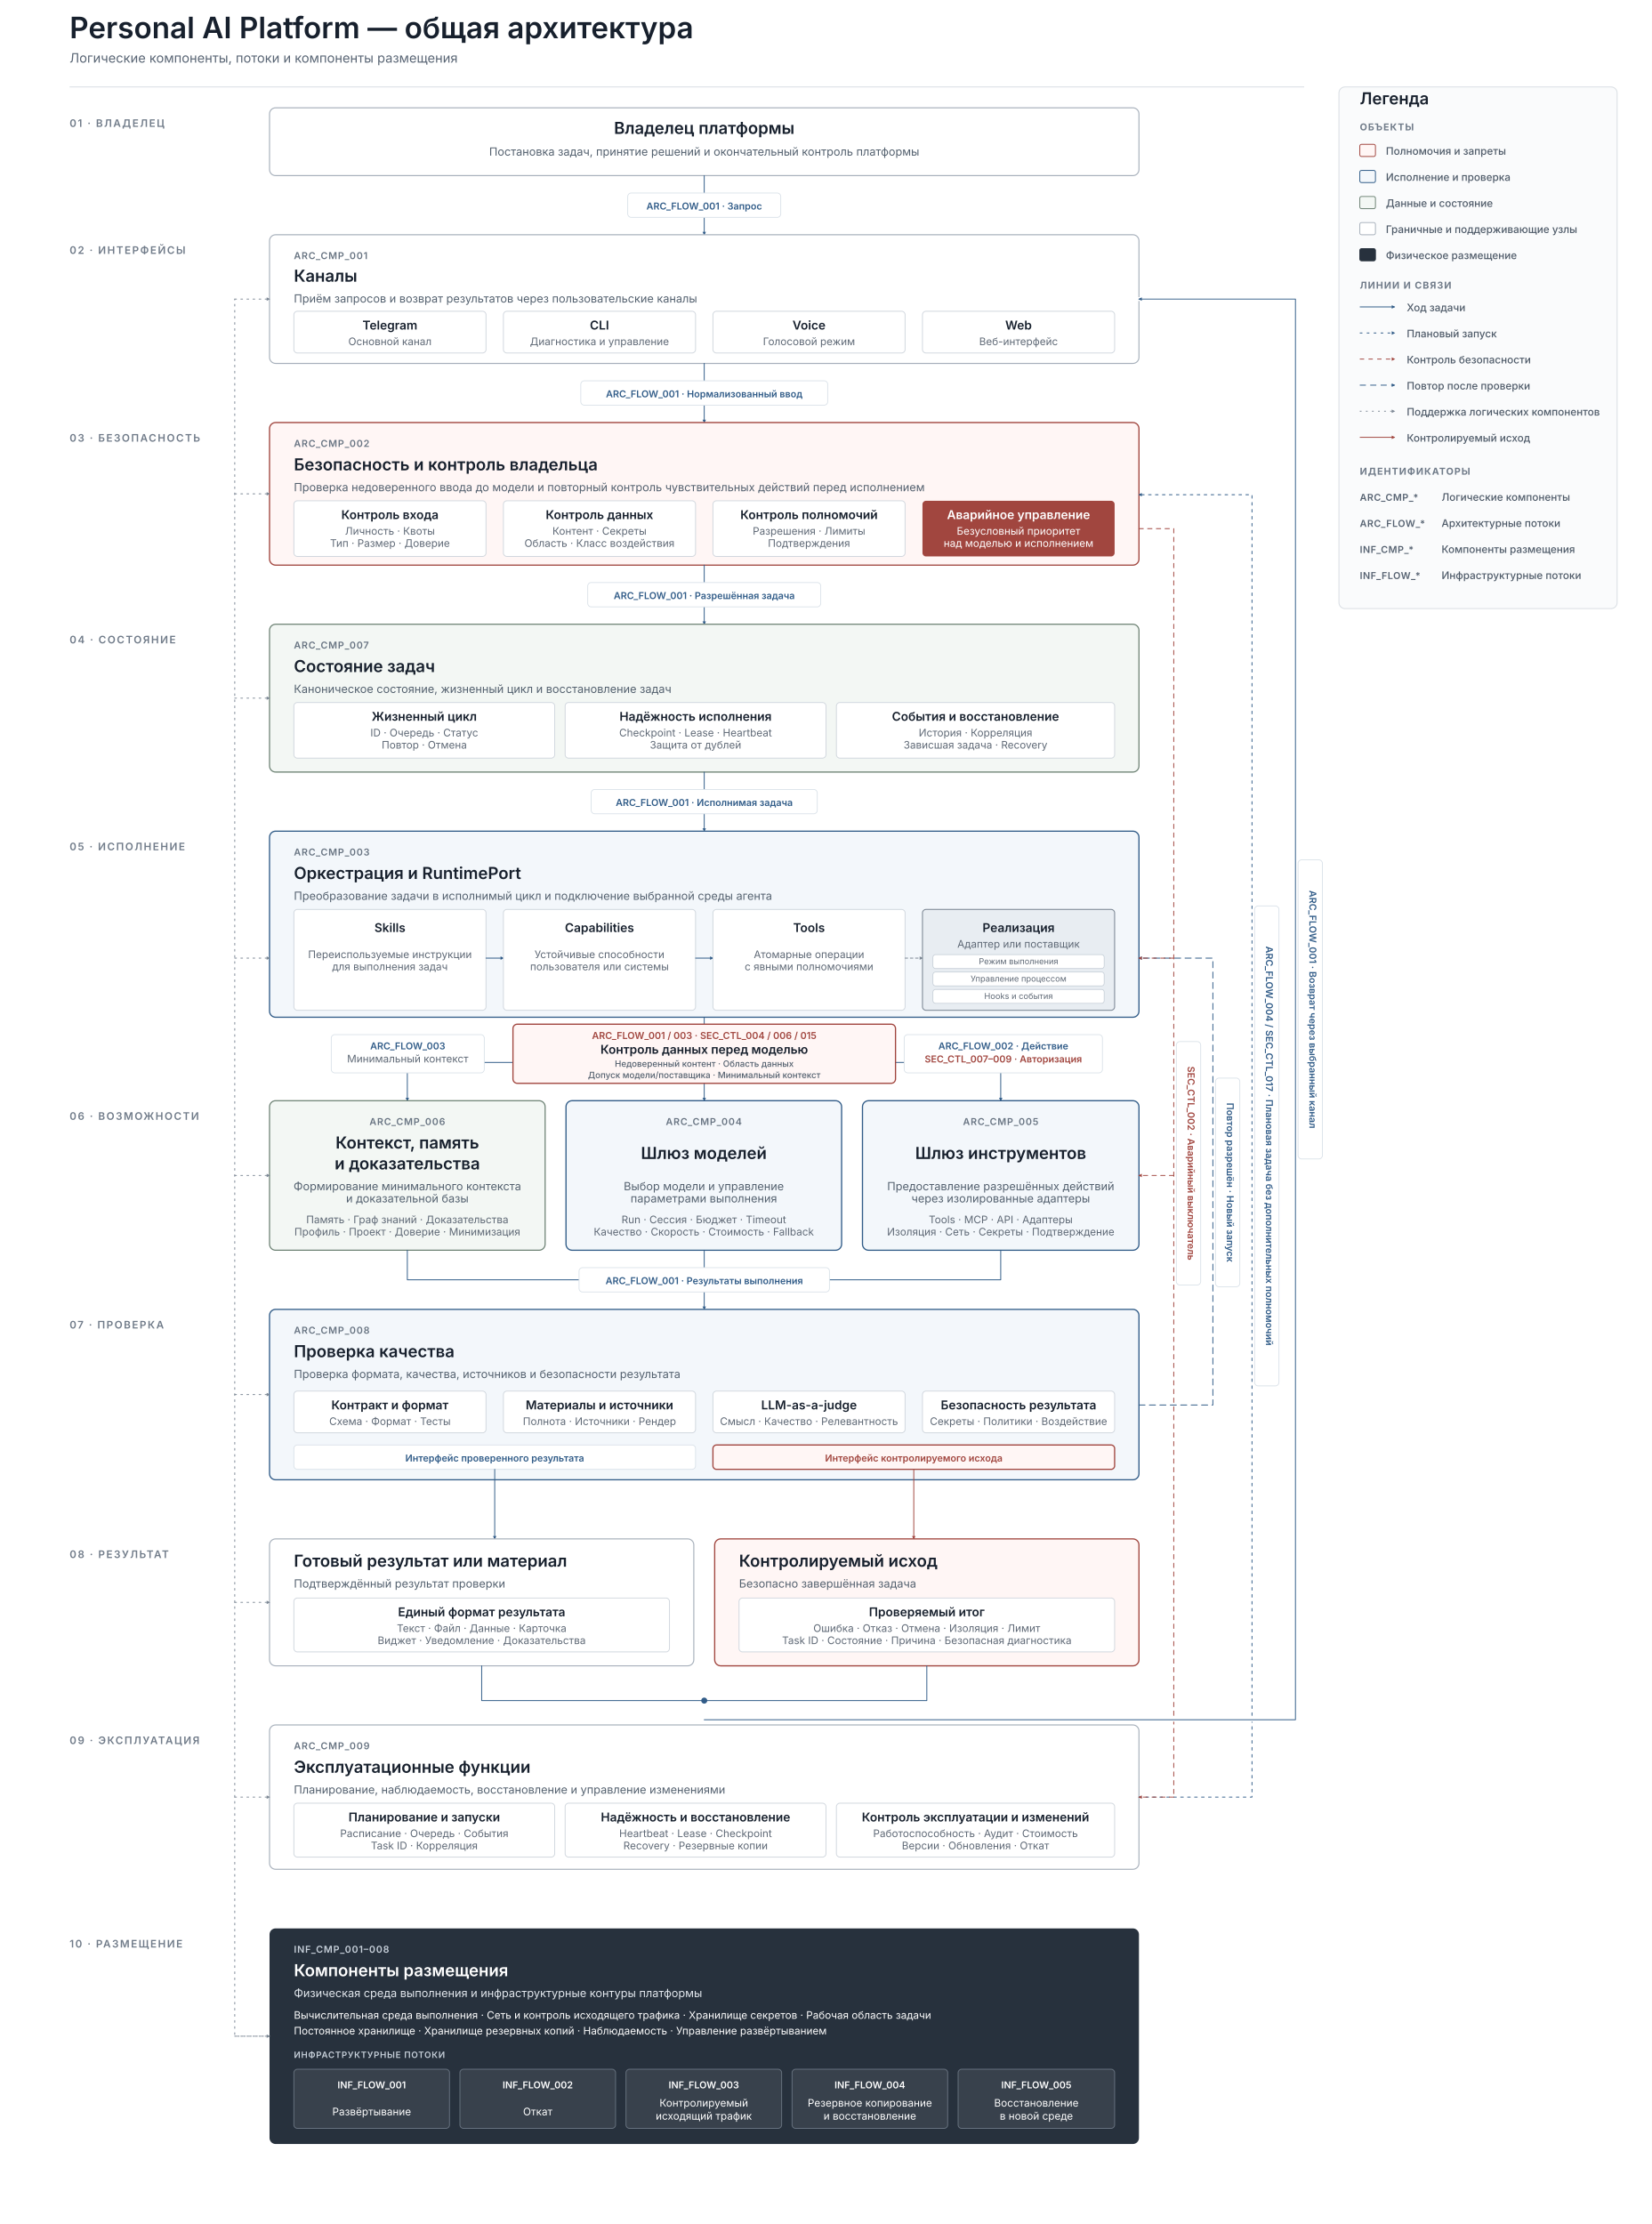
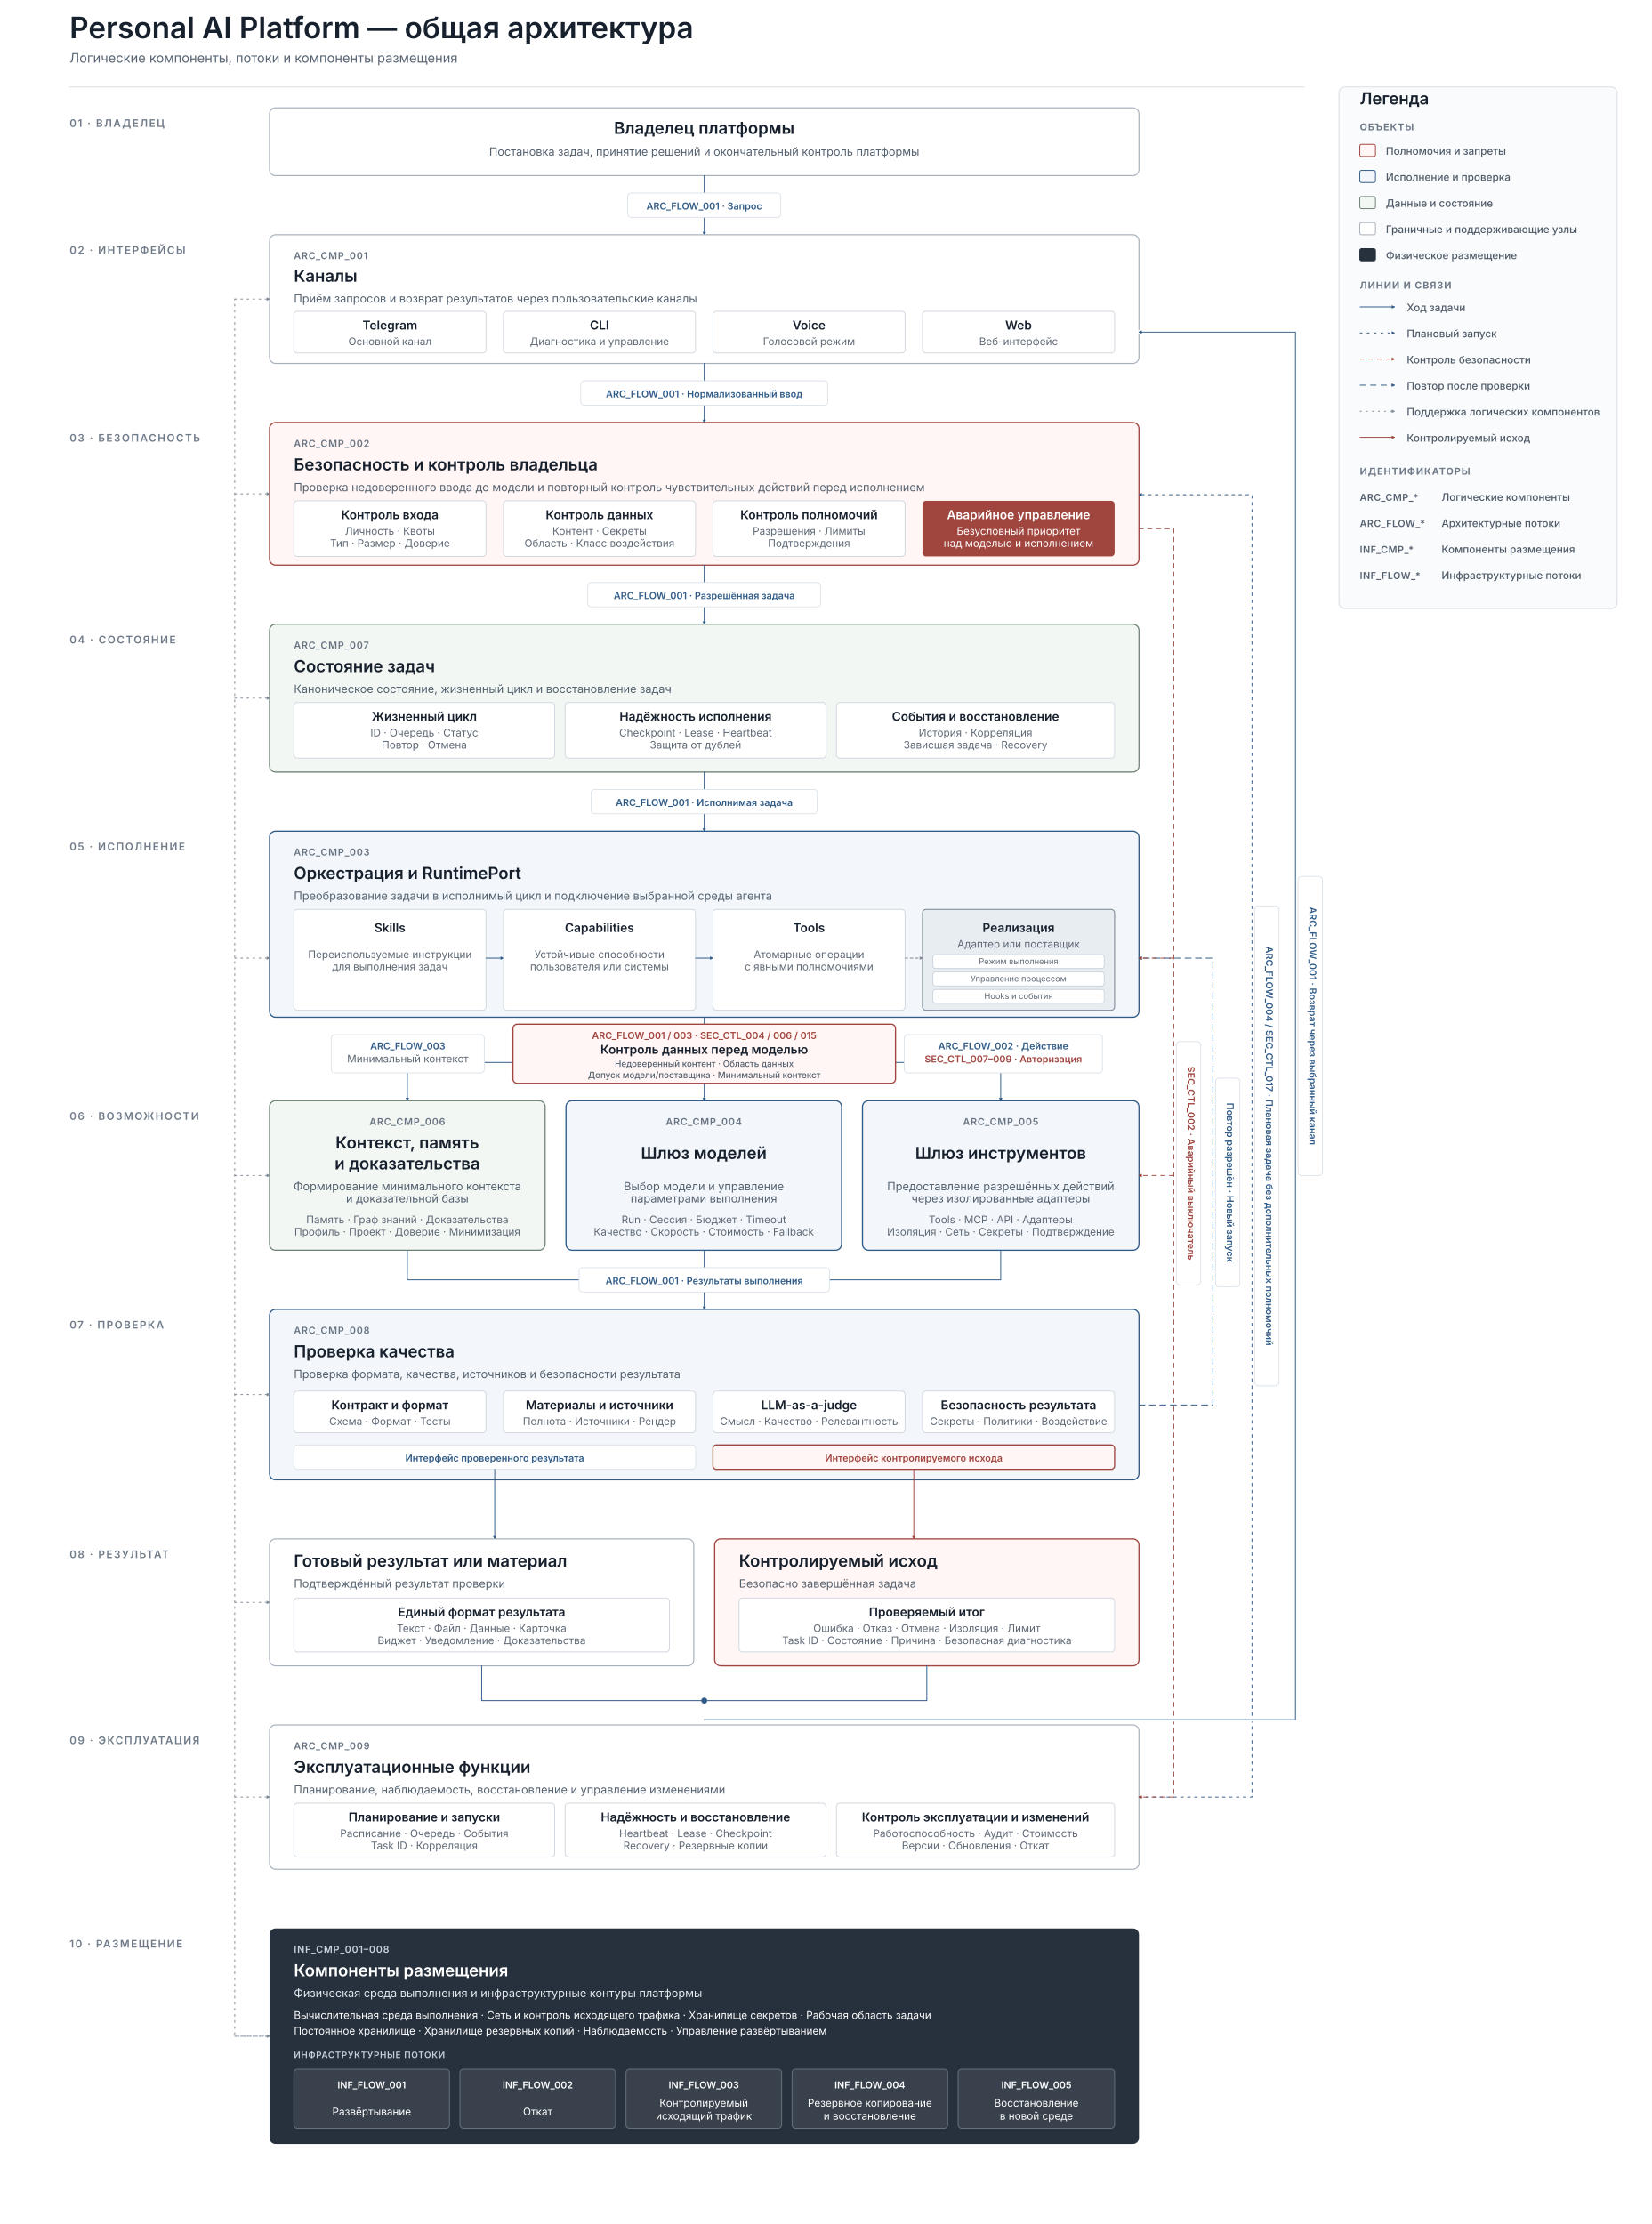
<svg xmlns="http://www.w3.org/2000/svg" width="1900" height="2558" viewBox="0 0 1900 2558" role="img" aria-labelledby="title desc">
  <defs>
    <marker id="arrow-main" viewBox="0 0 10 10" refX="8.2" refY="5" markerWidth="4" markerHeight="4" orient="auto-start-reverse">
      <path d="M0 0L10 5L0 10Z" fill="#315C88" />
    </marker>
    <marker id="arrow-control" viewBox="0 0 10 10" refX="8.2" refY="5" markerWidth="4" markerHeight="4" orient="auto-start-reverse">
      <path d="M0 0L10 5L0 10Z" fill="#A1463F" />
    </marker>
    <marker id="arrow-support" viewBox="0 0 10 10" refX="8.2" refY="5" markerWidth="4" markerHeight="4" orient="auto-start-reverse">
      <path d="M0 0L10 5L0 10Z" fill="#7D8895" />
    </marker>
    <marker id="arrow-infra" viewBox="0 0 10 10" refX="8.2" refY="5" markerWidth="4" markerHeight="4" orient="auto-start-reverse">
      <path d="M0 0L10 5L0 10Z" fill="#D6DEE7" />
    </marker>
    <style>
      text { font-family: Inter, "Segoe UI", Arial, sans-serif; fill: #17202D; }
      .title { font-size: 34px; font-weight: 600; }
      .subtitle { font-size: 15px; font-weight: 400; fill: #596574; }
      .legend { font-size: 12px; font-weight: 500; fill: #4E5A68; }
      .legend-id { font-size: 11px; font-weight: 600; letter-spacing: 0.5px; fill: #566271; }
      .legend-section { font-size: 11px; font-weight: 700; letter-spacing: 1px; fill: #707B89; }
      .layer-no { font-size: 12px; font-weight: 600; letter-spacing: 1.5px; fill: #707B89; }
      .component-id { font-size: 11px; font-weight: 600; letter-spacing: 0.8px; fill: #687482; }
      .component-title { font-size: 19px; font-weight: 600; }
      .component-text { font-size: 13px; font-weight: 400; fill: #53606E; }
      .small-title { font-size: 14px; font-weight: 600; }
      .small-text { font-size: 12px; font-weight: 400; fill: #5E6875; }
      .micro-text { font-size: 10.5px; font-weight: 400; fill: #5E6875; }
      .implementation-sub-text { font-size: 9.5px; font-weight: 400; fill: #5E6875; }
      .flow-text { font-size: 11px; font-weight: 600; fill: #315C88; }
      .control-flow-text { font-size: 11px; font-weight: 600; fill: #A1463F; }
      .inverse-title { font-size: 14px; font-weight: 600; fill: #FFFFFF; }
      .inverse-text { font-size: 12px; font-weight: 400; fill: #FFFFFF; }
      .infra-component-id { font-size: 11px; font-weight: 600; letter-spacing: 0.8px; fill: #C8D1DB; }
      .infra-component-title { font-size: 19px; font-weight: 600; fill: #FFFFFF; }
      .infra-component-text { font-size: 13px; font-weight: 400; fill: #E3E8EE; }
      .infra-small-text { font-size: 12px; font-weight: 400; fill: #FFFFFF; }
      .infra-chip { font-size: 11px; font-weight: 600; fill: #FFFFFF; }
      .infra-header { font-size: 10px; font-weight: 600; letter-spacing: 0.7px; fill: #C8D1DB; }
      .infra-inner-card { fill: #FFFFFF; fill-opacity: 0.08; stroke: #66717E; stroke-width: 1; }
      .main-line { fill: none; stroke: #315C88; stroke-width: 1; stroke-linecap: round; stroke-linejoin: round; marker-end: url(#arrow-main); }
      .branch-line { fill: none; stroke: #315C88; stroke-width: 1; stroke-linecap: round; stroke-linejoin: round; marker-end: url(#arrow-main); }
      .bus-line { fill: none; stroke: #315C88; stroke-width: 1; stroke-linecap: round; stroke-linejoin: round; }
      .retry-line { fill: none; stroke: #315C88; stroke-width: 1; stroke-dasharray: 7 5; stroke-linecap: round; stroke-linejoin: round; marker-end: url(#arrow-main); }
      .control-line { fill: none; stroke: #A1463F; stroke-width: 1; stroke-dasharray: 5 5; stroke-linecap: round; stroke-linejoin: round; marker-end: url(#arrow-control); }
      .control-rail { fill: none; stroke: #A1463F; stroke-width: 1; stroke-dasharray: 5 5; stroke-linecap: round; stroke-linejoin: round; }
      .failure-line { fill: none; stroke: #A1463F; stroke-width: 1; stroke-linecap: round; stroke-linejoin: round; marker-end: url(#arrow-control); }
      .scheduled-line { fill: none; stroke: #315C88; stroke-width: 1; stroke-dasharray: 3 5; stroke-linecap: round; stroke-linejoin: round; marker-end: url(#arrow-main); }
      .support-line { fill: none; stroke: #7D8895; stroke-width: 1; stroke-dasharray: 2 5; stroke-linecap: round; stroke-linejoin: round; marker-end: url(#arrow-support); }
      .support-rail { fill: none; stroke: #7D8895; stroke-width: 1; stroke-dasharray: 2 5; stroke-linecap: round; stroke-linejoin: round; }
      .neutral-card { fill: #FFFFFF; stroke: #A7B0BB; stroke-width: 1.2; }
      .control-card { fill: #FFF6F5; stroke: #A1463F; stroke-width: 1.4; }
      .execution-card { fill: #F3F7FB; stroke: #315C88; stroke-width: 1.4; }
      .data-card { fill: #F3F7F4; stroke: #6C8173; stroke-width: 1.3; }
      .inner-card { fill: #FFFFFF; stroke: #D1D7DE; stroke-width: 1; }
      .implementation-pill { fill: #E8EDF2; stroke: #7D8895; stroke-width: 1.1; }
      .implementation-sub { fill: #FFFFFF; stroke: #C3CCD5; stroke-width: 0.8; }
      .implementation-link { fill: none; stroke: #7D8895; stroke-width: 1; stroke-dasharray: 3 3; stroke-linecap: round; marker-end: url(#arrow-support); }
      .detail-panel { fill: #FAFBFC; stroke: #D7DCE2; stroke-width: 1; }
      .flow-label { fill: #FFFFFF; stroke: #D9E1E8; stroke-width: 0.9; }
      .gate-note { font-size: 10px; font-weight: 500; fill: #53606E; }
    </style>
  </defs>
  <rect width="1900" height="2558" fill="#FFFFFF" />
  <text x="80" y="44" class="title">Personal AI Platform — общая архитектура</text>
  <text x="80" y="72" class="subtitle">Логические компоненты, потоки и компоненты размещения</text>
  <line x1="80" y1="100" x2="1500" y2="100" stroke="#D7DCE2" />
  <g>
    <rect x="1540" y="100" width="320" height="600" rx="7" fill="#FAFBFC" stroke="#D7DCE2" stroke-width="1" />
    <text x="1564" y="120" class="component-title">Легенда</text>
    <text x="1564" y="150" class="legend-section">ОБЪЕКТЫ</text>
    <rect x="1564" y="166" width="18" height="14" rx="2" fill="#FFF6F5" stroke="#A1463F" />
    <text x="1594" y="178" class="legend">Полномочия и запреты</text>
    <rect x="1564" y="196" width="18" height="14" rx="2" fill="#F3F7FB" stroke="#315C88" />
    <text x="1594" y="208" class="legend">Исполнение и проверка</text>
    <rect x="1564" y="226" width="18" height="14" rx="2" fill="#F3F7F4" stroke="#6C8173" />
    <text x="1594" y="238" class="legend">Данные и состояние</text>
    <rect x="1564" y="256" width="18" height="14" rx="2" fill="#FFFFFF" stroke="#A7B0BB" />
    <text x="1594" y="268" class="legend">Граничные и поддерживающие узлы</text>
    <rect x="1564" y="286" width="18" height="14" rx="2" fill="#27313D" stroke="#27313D" />
    <text x="1594" y="298" class="legend">Физическое размещение</text>
    <text x="1564" y="332" class="legend-section">ЛИНИИ И СВЯЗИ</text>
    <line x1="1564" y1="353" x2="1604" y2="353" stroke="#315C88" stroke-width="1" marker-end="url(#arrow-main)" />
    <text x="1618" y="358" class="legend">Ход задачи</text>
    <line x1="1564" y1="383" x2="1604" y2="383" stroke="#315C88" stroke-width="1" stroke-dasharray="3 5" marker-end="url(#arrow-main)" />
    <text x="1618" y="388" class="legend">Плановый запуск</text>
    <line x1="1564" y1="413" x2="1604" y2="413" stroke="#A1463F" stroke-width="1" stroke-dasharray="5 5" marker-end="url(#arrow-control)" />
    <text x="1618" y="418" class="legend">Контроль безопасности</text>
    <line x1="1564" y1="443" x2="1604" y2="443" stroke="#315C88" stroke-width="1" stroke-dasharray="7 5" marker-end="url(#arrow-main)" />
    <text x="1618" y="448" class="legend">Повтор после проверки</text>
    <line x1="1564" y1="473" x2="1604" y2="473" stroke="#7D8895" stroke-width="1" stroke-dasharray="2 5" marker-end="url(#arrow-support)" />
    <text x="1618" y="478" class="legend">Поддержка логических компонентов</text>
    <line x1="1564" y1="503" x2="1604" y2="503" stroke="#A1463F" stroke-width="1" marker-end="url(#arrow-control)" />
    <text x="1618" y="508" class="legend">Контролируемый исход</text>
    <text x="1564" y="546" class="legend-section">ИДЕНТИФИКАТОРЫ</text>
    <text x="1564" y="576" class="legend-id">ARC_CMP_*</text>
    <text x="1658" y="576" class="legend">Логические компоненты</text>
    <text x="1564" y="606" class="legend-id">ARC_FLOW_*</text>
    <text x="1658" y="606" class="legend">Архитектурные потоки</text>
    <text x="1564" y="636" class="legend-id">INF_CMP_*</text>
    <text x="1658" y="636" class="legend">Компоненты размещения</text>
    <text x="1564" y="666" class="legend-id">INF_FLOW_*</text>
    <text x="1658" y="666" class="legend">Инфраструктурные потоки</text>
  </g>
  <g transform="translate(0 -110)">
    <g>
      <text x="80" y="256" class="layer-no">01 · ВЛАДЕЛЕЦ</text>
      <text x="80" y="402" class="layer-no">02 · ИНТЕРФЕЙСЫ</text>
      <text x="80" y="618" class="layer-no">03 · БЕЗОПАСНОСТЬ</text>
      <text x="80" y="850" class="layer-no">04 · СОСТОЯНИЕ</text>
      <text x="80" y="1088" class="layer-no">05 · ИСПОЛНЕНИЕ</text>
      <text x="80" y="1398" class="layer-no">06 · ВОЗМОЖНОСТИ</text>
      <text x="80" y="1638" class="layer-no">07 · ПРОВЕРКА</text>
      <text x="80" y="1902" class="layer-no">08 · РЕЗУЛЬТАТ</text>
      <text x="80" y="2116" class="layer-no">09 · ЭКСПЛУАТАЦИЯ</text>
      <text x="80" y="2350" class="layer-no">10 · РАЗМЕЩЕНИЕ</text>
    </g>
    <g>
      <rect x="310" y="234" width="1000" height="78" rx="7" class="neutral-card" />
      <text x="810" y="264" class="component-title" text-anchor="middle">Владелец платформы</text>
      <text x="810" y="289" class="component-text" text-anchor="middle">Постановка задач, принятие решений и окончательный контроль платформы</text>
    </g>
    <path class="main-line" d="M810 312V380" data-spec-id="ARC_FLOW_001" />
    <rect x="722" y="332" width="176" height="28" rx="4" class="flow-label" />
    <text x="810" y="351" class="flow-text" text-anchor="middle">ARC_FLOW_001 · Запрос</text>
    <g data-spec-id="ARC_CMP_001">
      <rect x="310" y="380" width="1000" height="148" rx="7" class="neutral-card" />
      <text x="338" y="408" class="component-id">ARC_CMP_001</text>
      <text x="338" y="434" class="component-title">Каналы</text>
      <text x="338" y="458" class="component-text">Приём запросов и возврат результатов через пользовательские каналы</text>
      <rect x="338" y="468" width="221" height="48" rx="4" class="inner-card" />
      <rect x="579" y="468" width="221" height="48" rx="4" class="inner-card" />
      <rect x="820" y="468" width="221" height="48" rx="4" class="inner-card" />
      <rect x="1061" y="468" width="221" height="48" rx="4" class="inner-card" />
      <text x="448.5" y="489" class="small-title" text-anchor="middle">Telegram</text>
      <text x="448.5" y="507" class="small-text" text-anchor="middle">Основной канал</text>
      <text x="689.5" y="489" class="small-title" text-anchor="middle">CLI</text>
      <text x="689.5" y="507" class="small-text" text-anchor="middle">Диагностика и управление</text>
      <text x="930.5" y="489" class="small-title" text-anchor="middle">Voice</text>
      <text x="930.5" y="507" class="small-text" text-anchor="middle">Голосовой режим</text>
      <text x="1171.5" y="489" class="small-title" text-anchor="middle">Web</text>
      <text x="1171.5" y="507" class="small-text" text-anchor="middle">Веб-интерфейс</text>
    </g>
    <path class="main-line" d="M810 528V596" />
    <rect x="668" y="548" width="284" height="28" rx="4" class="flow-label" />
    <text x="810" y="567" class="flow-text" text-anchor="middle">ARC_FLOW_001 · Нормализованный ввод</text>
    <g transform="translate(0 44)">
      <g data-spec-id="ARC_CMP_002">
        <rect x="310" y="552" width="1000" height="164" rx="7" class="control-card" />
        <text x="338" y="580" class="component-id">ARC_CMP_002</text>
        <text x="338" y="607" class="component-title">Безопасность и контроль владельца</text>
        <text x="338" y="631" class="component-text">Проверка недоверенного ввода до модели и повторный контроль чувствительных действий перед исполнением</text>
        <rect x="338" y="642" width="221" height="64" rx="4" class="inner-card" />
        <text x="448.5" y="663" class="small-title" text-anchor="middle">Контроль входа</text>
        <text x="448.5" y="681" class="small-text" text-anchor="middle">Личность · Квоты</text>
        <text x="448.5" y="695" class="small-text" text-anchor="middle">Тип · Размер · Доверие</text>
        <rect x="579" y="642" width="221" height="64" rx="4" class="inner-card" />
        <text x="689.5" y="663" class="small-title" text-anchor="middle">Контроль данных</text>
        <text x="689.5" y="681" class="small-text" text-anchor="middle">Контент · Секреты</text>
        <text x="689.5" y="695" class="small-text" text-anchor="middle">Область · Класс воздействия</text>
        <rect x="820" y="642" width="221" height="64" rx="4" class="inner-card" />
        <text x="930.5" y="663" class="small-title" text-anchor="middle">Контроль полномочий</text>
        <text x="930.5" y="681" class="small-text" text-anchor="middle">Разрешения · Лимиты</text>
        <text x="930.5" y="695" class="small-text" text-anchor="middle">Подтверждения</text>
        <rect x="1061" y="642" width="221" height="64" rx="4" fill="#A1463F" />
        <text x="1171.5" y="663" class="inverse-title" text-anchor="middle">Аварийное управление</text>
        <text x="1171.5" y="681" class="inverse-text" text-anchor="middle">Безусловный приоритет</text>
        <text x="1171.5" y="695" class="inverse-text" text-anchor="middle">над моделью и исполнением</text>
      </g>
      <path class="main-line" d="M810 716V784" />
      <rect x="676" y="736" width="268" height="28" rx="4" class="flow-label" />
      <text x="810" y="755" class="flow-text" text-anchor="middle">ARC_FLOW_001 · Разрешённая задача</text>
      <g data-spec-id="ARC_CMP_007">
        <rect x="310" y="784" width="1000" height="170" rx="7" class="data-card" />
        <text x="338" y="812" class="component-id">ARC_CMP_007</text>
        <text x="338" y="839" class="component-title">Состояние задач</text>
        <text x="338" y="863" class="component-text">Каноническое состояние, жизненный цикл и восстановление задач</text>
        <rect x="338" y="874" width="300" height="64" rx="4" class="inner-card" />
        <text x="488" y="895" class="small-title" text-anchor="middle">Жизненный цикл</text>
        <text x="488" y="913" class="small-text" text-anchor="middle">ID · Очередь · Статус</text>
        <text x="488" y="927" class="small-text" text-anchor="middle">Повтор · Отмена</text>
        <rect x="650" y="874" width="300" height="64" rx="4" class="inner-card" />
        <text x="800" y="895" class="small-title" text-anchor="middle">Надёжность исполнения</text>
        <text x="800" y="913" class="small-text" text-anchor="middle">Checkpoint · Lease · Heartbeat</text>
        <text x="800" y="927" class="small-text" text-anchor="middle">Защита от дублей</text>
        <rect x="962" y="874" width="320" height="64" rx="4" class="inner-card" />
        <text x="1122" y="895" class="small-title" text-anchor="middle">События и восстановление</text>
        <text x="1122" y="913" class="small-text" text-anchor="middle">История · Корреляция</text>
        <text x="1122" y="927" class="small-text" text-anchor="middle">Зависшая задача · Recovery</text>
      </g>
      <path class="main-line" d="M810 954V1022" />
      <rect x="680" y="974" width="260" height="28" rx="4" class="flow-label" />
      <text x="810" y="993" class="flow-text" text-anchor="middle">ARC_FLOW_001 · Исполнимая задача</text>
      <g transform="translate(0 28)" data-spec-id="ARC_CMP_003">
        <rect x="310" y="994" width="1000" height="214" rx="7" class="execution-card" />
        <text x="338" y="1022" class="component-id">ARC_CMP_003</text>
        <text x="338" y="1049" class="component-title">Оркестрация и RuntimePort</text>
        <text x="338" y="1073" class="component-text">Преобразование задачи в исполнимый цикл и подключение выбранной среды агента</text>
        <rect x="338" y="1084" width="221" height="116" rx="4" class="inner-card" />
        <text x="448.5" y="1110" class="small-title" text-anchor="middle">Skills</text>
        <text x="448.5" y="1140" class="small-text" text-anchor="middle">Переиспользуемые инструкции</text>
        <text x="448.5" y="1154" class="small-text" text-anchor="middle">для выполнения задач</text>
        <path class="branch-line" d="M559 1140H579" />
        <rect x="579" y="1084" width="221" height="116" rx="4" class="inner-card" />
        <text x="689.5" y="1110" class="small-title" text-anchor="middle">Capabilities</text>
        <text x="689.5" y="1140" class="small-text" text-anchor="middle">Устойчивые способности</text>
        <text x="689.5" y="1154" class="small-text" text-anchor="middle">пользователя или системы</text>
        <path class="branch-line" d="M800 1140H820" />
        <rect x="820" y="1084" width="221" height="116" rx="4" class="inner-card" />
        <text x="930.5" y="1110" class="small-title" text-anchor="middle">Tools</text>
        <text x="930.5" y="1140" class="small-text" text-anchor="middle">Атомарные операции</text>
        <text x="930.5" y="1154" class="small-text" text-anchor="middle">с явными полномочиями</text>
        <path class="implementation-link" d="M1041 1140H1061" />
        <rect x="1061" y="1084" width="221" height="116" rx="4" class="implementation-pill" />
        <text x="1171.5" y="1110" class="small-title" text-anchor="middle">Реализация</text>
        <text x="1171.5" y="1128" class="small-text" text-anchor="middle">Адаптер или поставщик</text>
        <rect x="1073" y="1136" width="197" height="16" rx="3" class="implementation-sub" />
        <rect x="1073" y="1156" width="197" height="16" rx="3" class="implementation-sub" />
        <rect x="1073" y="1176" width="197" height="16" rx="3" class="implementation-sub" />
        <text x="1171.5" y="1147" class="implementation-sub-text" text-anchor="middle">Режим выполнения</text>
        <text x="1171.5" y="1167" class="implementation-sub-text" text-anchor="middle">Управление процессом</text>
        <text x="1171.5" y="1187" class="implementation-sub-text" text-anchor="middle">Hooks и события</text>
      </g>
    </g>
    <g transform="translate(0 88)">
      <path class="bus-line" d="M810 1192V1244H468.5M810 1244H1151" />
      <path class="branch-line" d="M468.5 1244V1288" />
      <path class="branch-line" d="M810 1244V1288" />
      <path class="branch-line" d="M1151 1244V1288" />
      <rect x="381" y="1212" width="176" height="44" rx="4" class="flow-label" />
      <text x="469" y="1229" class="flow-text" text-anchor="middle" data-spec-id="ARC_FLOW_003">ARC_FLOW_003</text>
      <text x="469" y="1244" class="small-text" text-anchor="middle">Минимальный контекст</text>
      <g data-spec-id="SEC_CTL_004">
        <g data-spec-id="SEC_CTL_006">
          <g data-spec-id="SEC_CTL_015">
            <rect x="590" y="1200" width="440" height="68" rx="5" class="control-card" />
            <text x="810" y="1217" class="control-flow-text" text-anchor="middle">ARC_FLOW_001 / 003 · SEC_CTL_004 / 006 / 015</text>
            <text x="810" y="1234" class="small-title" text-anchor="middle">Контроль данных перед моделью</text>
            <text x="810" y="1249" class="gate-note" text-anchor="middle">Недоверенный контент · Область данных</text>
            <text x="810" y="1262" class="gate-note" text-anchor="middle">Допуск модели/поставщика · Минимальный контекст</text>
          </g>
        </g>
      </g>
      <rect x="1040" y="1212" width="228" height="44" rx="4" class="flow-label" />
      <text x="1154" y="1229" class="flow-text" text-anchor="middle" data-spec-id="ARC_FLOW_002">ARC_FLOW_002 · Действие</text>
      <g data-spec-id="SEC_CTL_007">
        <g data-spec-id="SEC_CTL_008">
          <g data-spec-id="SEC_CTL_009">
            <text x="1154" y="1244" class="control-flow-text" text-anchor="middle">SEC_CTL_007–009 · Авторизация</text>
          </g>
        </g>
      </g>
      <g data-spec-id="ARC_CMP_006">
        <rect x="310" y="1288" width="317" height="172" rx="7" class="data-card" />
        <text x="468.5" y="1316" class="component-id" text-anchor="middle">ARC_CMP_006</text>
        <text x="468.5" y="1343" class="component-title" text-anchor="middle">Контекст, память</text>
        <text x="468.5" y="1367" class="component-title" text-anchor="middle">и доказательства</text>
        <text x="468.5" y="1391" class="component-text" text-anchor="middle">Формирование минимального контекста</text>
        <text x="468.5" y="1405" class="component-text" text-anchor="middle">и доказательной базы</text>
        <text x="468.5" y="1429" class="small-text" text-anchor="middle">Память · Граф знаний · Доказательства</text>
        <text x="468.5" y="1443" class="small-text" text-anchor="middle">Профиль · Проект · Доверие · Минимизация</text>
      </g>
      <g data-spec-id="ARC_CMP_004">
        <rect x="651" y="1288" width="317" height="172" rx="7" class="execution-card" />
        <text x="809.5" y="1316" class="component-id" text-anchor="middle">ARC_CMP_004</text>
        <text x="809.5" y="1355" class="component-title" text-anchor="middle">Шлюз моделей</text>
        <text x="809.5" y="1391" class="component-text" text-anchor="middle">Выбор модели и управление</text>
        <text x="809.5" y="1405" class="component-text" text-anchor="middle">параметрами выполнения</text>
        <text x="809.5" y="1429" class="small-text" text-anchor="middle">Run · Сессия · Бюджет · Timeout</text>
        <text x="809.5" y="1443" class="small-text" text-anchor="middle">Качество · Скорость · Стоимость · Fallback</text>
      </g>
      <g data-spec-id="ARC_CMP_005">
        <rect x="992" y="1288" width="318" height="172" rx="7" class="execution-card" />
        <text x="1151" y="1316" class="component-id" text-anchor="middle">ARC_CMP_005</text>
        <text x="1151" y="1355" class="component-title" text-anchor="middle">Шлюз инструментов</text>
        <text x="1151" y="1391" class="component-text" text-anchor="middle">Предоставление разрешённых действий</text>
        <text x="1151" y="1405" class="component-text" text-anchor="middle">через изолированные адаптеры</text>
        <text x="1151" y="1429" class="small-text" text-anchor="middle">Tools · MCP · API · Адаптеры</text>
        <text x="1151" y="1443" class="small-text" text-anchor="middle">Изоляция · Сеть · Секреты · Подтверждение</text>
      </g>
      <g transform="translate(0 -76)">
        <path class="bus-line" d="M468.5 1536V1570H1151M810 1536V1570M1151 1536V1570" />
        <path class="branch-line" d="M810 1570V1604" />
        <rect x="666" y="1556" width="288" height="28" rx="4" class="flow-label" />
        <text x="810" y="1575" class="flow-text" text-anchor="middle">ARC_FLOW_001 · Результаты выполнения</text>
        <g data-spec-id="ARC_CMP_008">
          <rect x="310" y="1604" width="1000" height="196" rx="7" class="execution-card" />
          <text x="338" y="1632" class="component-id">ARC_CMP_008</text>
          <text x="338" y="1659" class="component-title">Проверка качества</text>
          <text x="338" y="1683" class="component-text">Проверка формата, качества, источников и безопасности результата</text>
          <rect x="338" y="1698" width="221" height="48" rx="4" class="inner-card" />
          <text x="448.5" y="1719" class="small-title" text-anchor="middle">Контракт и формат</text>
          <text x="448.5" y="1737" class="small-text" text-anchor="middle">Схема · Формат · Тесты</text>
          <rect x="579" y="1698" width="221" height="48" rx="4" class="inner-card" />
          <text x="689.5" y="1719" class="small-title" text-anchor="middle">Материалы и источники</text>
          <text x="689.5" y="1737" class="small-text" text-anchor="middle">Полнота · Источники · Рендер</text>
          <rect x="820" y="1698" width="221" height="48" rx="4" class="inner-card" />
          <text x="930.5" y="1719" class="small-title" text-anchor="middle">LLM-as-a-judge</text>
          <text x="930.5" y="1737" class="small-text" text-anchor="middle">Смысл · Качество · Релевантность</text>
          <rect x="1061" y="1698" width="221" height="48" rx="4" class="inner-card" />
          <text x="1171.5" y="1719" class="small-title" text-anchor="middle">Безопасность результата</text>
          <text x="1171.5" y="1737" class="small-text" text-anchor="middle">Секреты · Политики · Воздействие</text>
          <rect x="338" y="1760" width="462" height="28" rx="4" class="flow-label" />
          <text x="569" y="1779" class="flow-text" text-anchor="middle">Интерфейс проверенного результата</text>
          <rect x="820" y="1760" width="462" height="28" rx="4" class="control-card" />
          <text x="1051" y="1779" class="control-flow-text" text-anchor="middle">Интерфейс контролируемого исхода</text>
        </g>
        <path class="main-line" d="M569 1788V1868" />
        <path class="failure-line" d="M1051 1788V1868" />
        <path class="retry-line" d="M1310 1714H1395V1200H1310" />
        <g transform="translate(1412 1458) rotate(90)">
          <rect x="-120" y="-14" width="240" height="28" rx="4" class="flow-label" />
          <text x="0" y="1" class="flow-text" text-anchor="middle">Повтор разрешён · Новый запуск</text>
        </g>
        <g transform="translate(0 32)">
          <g>
            <rect x="310" y="1836" width="488" height="146" rx="7" class="neutral-card" />
            <text x="338" y="1868" class="component-title">Готовый результат или материал</text>
            <text x="338" y="1892" class="component-text">Подтверждённый результат проверки</text>
            <rect x="338" y="1904" width="432" height="62" rx="4" class="inner-card" />
            <text x="554" y="1925" class="small-title" text-anchor="middle">Единый формат результата</text>
            <text x="554" y="1943" class="small-text" text-anchor="middle">Текст · Файл · Данные · Карточка</text>
            <text x="554" y="1957" class="small-text" text-anchor="middle">Виджет · Уведомление · Доказательства</text>
          </g>
          <g>
            <rect x="822" y="1836" width="488" height="146" rx="7" class="control-card" />
            <text x="850" y="1868" class="component-title">Контролируемый исход</text>
            <text x="850" y="1892" class="component-text">Безопасно завершённая задача</text>
            <rect x="850" y="1904" width="432" height="62" rx="4" class="inner-card" />
            <text x="1066" y="1925" class="small-title" text-anchor="middle">Проверяемый итог</text>
            <text x="1066" y="1943" class="small-text" text-anchor="middle">Ошибка · Отказ · Отмена · Изоляция · Лимит</text>
            <text x="1066" y="1957" class="small-text" text-anchor="middle">Task ID · Состояние · Причина · Безопасная диагностика</text>
          </g>
          <path class="bus-line" d="M554 1982V2022H1066M1066 1982V2022" />
          <circle cx="810" cy="2022" r="3.5" fill="#315C88" />
        </g>
        <g transform="translate(0 24)">
          <g data-spec-id="ARC_CMP_009">
            <rect x="310" y="2058" width="1000" height="166" rx="7" class="neutral-card" />
            <text x="338" y="2086" class="component-id">ARC_CMP_009</text>
            <text x="338" y="2113" class="component-title">Эксплуатационные функции</text>
            <text x="338" y="2137" class="component-text">Планирование, наблюдаемость, восстановление и управление изменениями</text>
            <rect x="338" y="2148" width="300" height="62" rx="4" class="inner-card" />
            <text x="488" y="2169" class="small-title" text-anchor="middle">Планирование и запуски</text>
            <text x="488" y="2187" class="small-text" text-anchor="middle">Расписание · Очередь · События</text>
            <text x="488" y="2201" class="small-text" text-anchor="middle">Task ID · Корреляция</text>
            <rect x="650" y="2148" width="300" height="62" rx="4" class="inner-card" />
            <text x="800" y="2169" class="small-title" text-anchor="middle">Надёжность и восстановление</text>
            <text x="800" y="2187" class="small-text" text-anchor="middle">Heartbeat · Lease · Checkpoint</text>
            <text x="800" y="2201" class="small-text" text-anchor="middle">Recovery · Резервные копии</text>
            <rect x="962" y="2148" width="320" height="62" rx="4" class="inner-card" />
            <text x="1122" y="2169" class="small-title" text-anchor="middle">Контроль эксплуатации и изменений</text>
            <text x="1122" y="2187" class="small-text" text-anchor="middle">Работоспособность · Аудит · Стоимость</text>
            <text x="1122" y="2201" class="small-text" text-anchor="middle">Версии · Обновления · Откат</text>
          </g>
          <g transform="translate(0 52)">
            <rect x="310" y="2240" width="1000" height="248" rx="7" fill="#27313D" />
            <text x="338" y="2268" class="infra-component-id">INF_CMP_001–008</text>
            <text x="338" y="2295" class="infra-component-title">Компоненты размещения</text>
            <text x="338" y="2319" class="infra-component-text">Физическая среда выполнения и инфраструктурные контуры платформы</text>
            <text x="338" y="2344" class="infra-small-text">
              <tspan data-spec-id="INF_CMP_001">Вычислительная среда выполнения</tspan> · <tspan data-spec-id="INF_CMP_002">Сеть и контроль исходящего трафика</tspan> · <tspan data-spec-id="INF_CMP_003">Хранилище секретов</tspan> · <tspan data-spec-id="INF_CMP_004">Рабочая область задачи</tspan>
            </text>
            <text x="338" y="2362" class="infra-small-text">
              <tspan data-spec-id="INF_CMP_005">Постоянное хранилище</tspan> · <tspan data-spec-id="INF_CMP_006">Хранилище резервных копий</tspan> · <tspan data-spec-id="INF_CMP_007">Наблюдаемость</tspan> · <tspan data-spec-id="INF_CMP_008">Управление развёртыванием</tspan>
            </text>
            <text x="338" y="2389" class="infra-header">ИНФРАСТРУКТУРНЫЕ ПОТОКИ</text>
            <rect x="338" y="2402" width="179" height="68" rx="4" class="infra-inner-card" />
            <rect x="529" y="2402" width="179" height="68" rx="4" class="infra-inner-card" />
            <rect x="720" y="2402" width="179" height="68" rx="4" class="infra-inner-card" />
            <rect x="911" y="2402" width="179" height="68" rx="4" class="infra-inner-card" />
            <rect x="1102" y="2402" width="180" height="68" rx="4" class="infra-inner-card" />
            <text x="427.5" y="2424" class="infra-chip" text-anchor="middle" data-spec-id="INF_FLOW_001">INF_FLOW_001</text>
            <text x="427.5" y="2455" class="infra-small-text" text-anchor="middle">Развёртывание</text>
            <text x="618.5" y="2424" class="infra-chip" text-anchor="middle" data-spec-id="INF_FLOW_002">INF_FLOW_002</text>
            <text x="618.5" y="2455" class="infra-small-text" text-anchor="middle">Откат</text>
            <text x="809.5" y="2424" class="infra-chip" text-anchor="middle" data-spec-id="INF_FLOW_003">INF_FLOW_003</text>
            <text x="809.5" y="2445" class="infra-small-text" text-anchor="middle">Контролируемый</text>
            <text x="809.5" y="2460" class="infra-small-text" text-anchor="middle">исходящий трафик</text>
            <text x="1000.5" y="2424" class="infra-chip" text-anchor="middle" data-spec-id="INF_FLOW_004">INF_FLOW_004</text>
            <text x="1000.5" y="2445" class="infra-small-text" text-anchor="middle">Резервное копирование</text>
            <text x="1000.5" y="2460" class="infra-small-text" text-anchor="middle">и восстановление</text>
            <text x="1192" y="2424" class="infra-chip" text-anchor="middle" data-spec-id="INF_FLOW_005">INF_FLOW_005</text>
            <text x="1192" y="2445" class="infra-small-text" text-anchor="middle">Восстановление</text>
            <text x="1192" y="2460" class="infra-small-text" text-anchor="middle">в новой среде</text>
          </g>
        </g>
      </g>
    </g>
    <path class="support-rail" d="M310 2452H270V454" />
    <path class="support-line" d="M270 454H310" />
    <path class="support-line" d="M270 678H310" />
    <path class="support-line" d="M270 913H310" />
    <path class="support-line" d="M270 1212H310" />
    <path class="support-line" d="M270 1462H310" />
    <path class="support-line" d="M270 1714H310" />
    <path class="support-line" d="M270 1953H310" />
    <path class="support-line" d="M270 2177H310" />
    <path class="support-line" d="M270 2452H310" />
    <path class="scheduled-line" d="M1310 2177H1440V679H1310" data-spec-id="ARC_FLOW_004" />
    <g transform="translate(1457 1428) rotate(90)" data-spec-id="SEC_CTL_017">
      <rect x="-276" y="-14" width="552" height="28" rx="4" class="flow-label" />
      <text x="0" y="1" class="flow-text" text-anchor="middle">ARC_FLOW_004 / SEC_CTL_017 · Плановая задача без дополнительных полномочий</text>
    </g>
    <path class="control-rail" d="M1310 718H1350V2177" />
    <path class="control-line" d="M1350 1212H1310" />
    <path class="control-line" d="M1350 1462H1310" />
    <path class="control-line" d="M1350 2177H1310" />
    <g transform="translate(1367 1448) rotate(90)" data-spec-id="SEC_CTL_002">
      <rect x="-140" y="-14" width="280" height="28" rx="4" class="flow-label" />
      <text x="0" y="1" class="control-flow-text" text-anchor="middle">SEC_CTL_002 · Аварийный выключатель</text>
    </g>
-     <path d="M810 2088H1490V454H1310" fill="none" stroke="#FFFFFF" stroke-width="4.5" stroke-linecap="round" stroke-linejoin="round" />
-     <path class="main-line" d="M810 2088H1490V454H1310" />
-     <g transform="translate(1507 1271) rotate(90)">
+     <path d="M810 2088H1490V492H1310" fill="none" stroke="#FFFFFF" stroke-width="4.5" stroke-linecap="round" stroke-linejoin="round" />
+     <path class="main-line" d="M810 2088H1490V492H1310" />
+     <g transform="translate(1507 1290) rotate(90)">
      <rect x="-172" y="-14" width="344" height="28" rx="4" class="flow-label" />
      <text x="0" y="1" class="flow-text" text-anchor="middle">ARC_FLOW_001 · Возврат через выбранный канал</text>
    </g>
  </g>
</svg>
